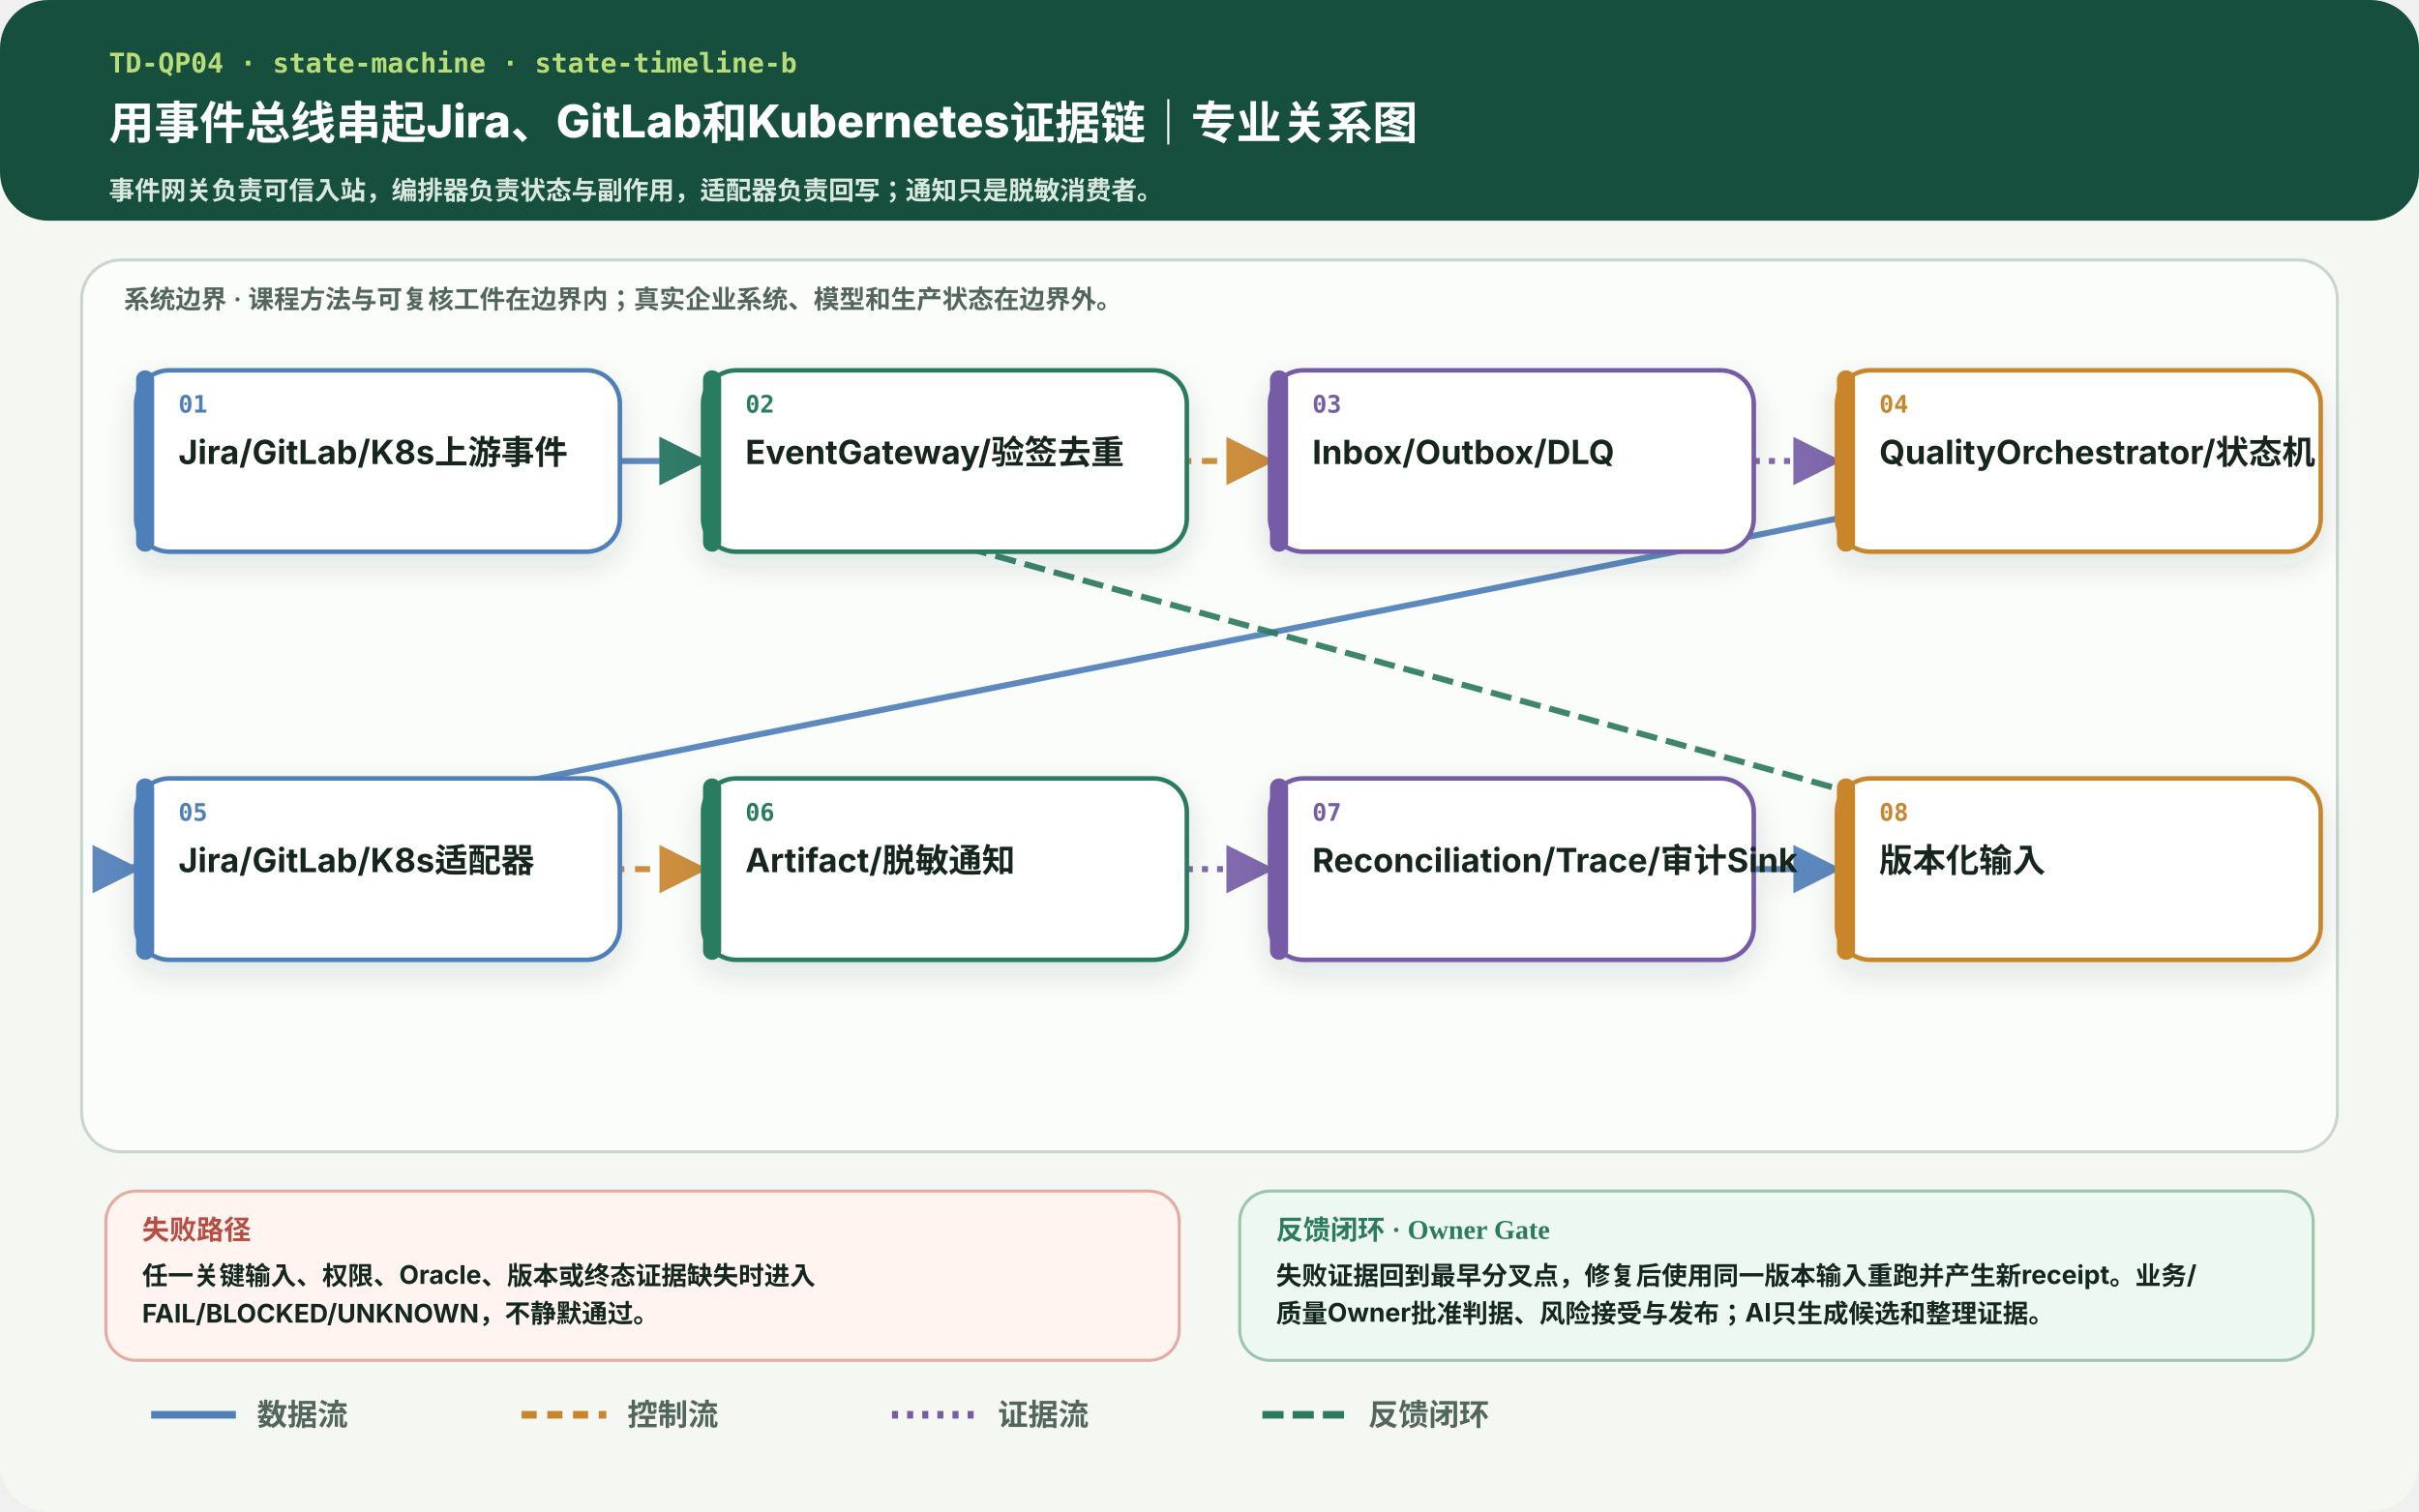
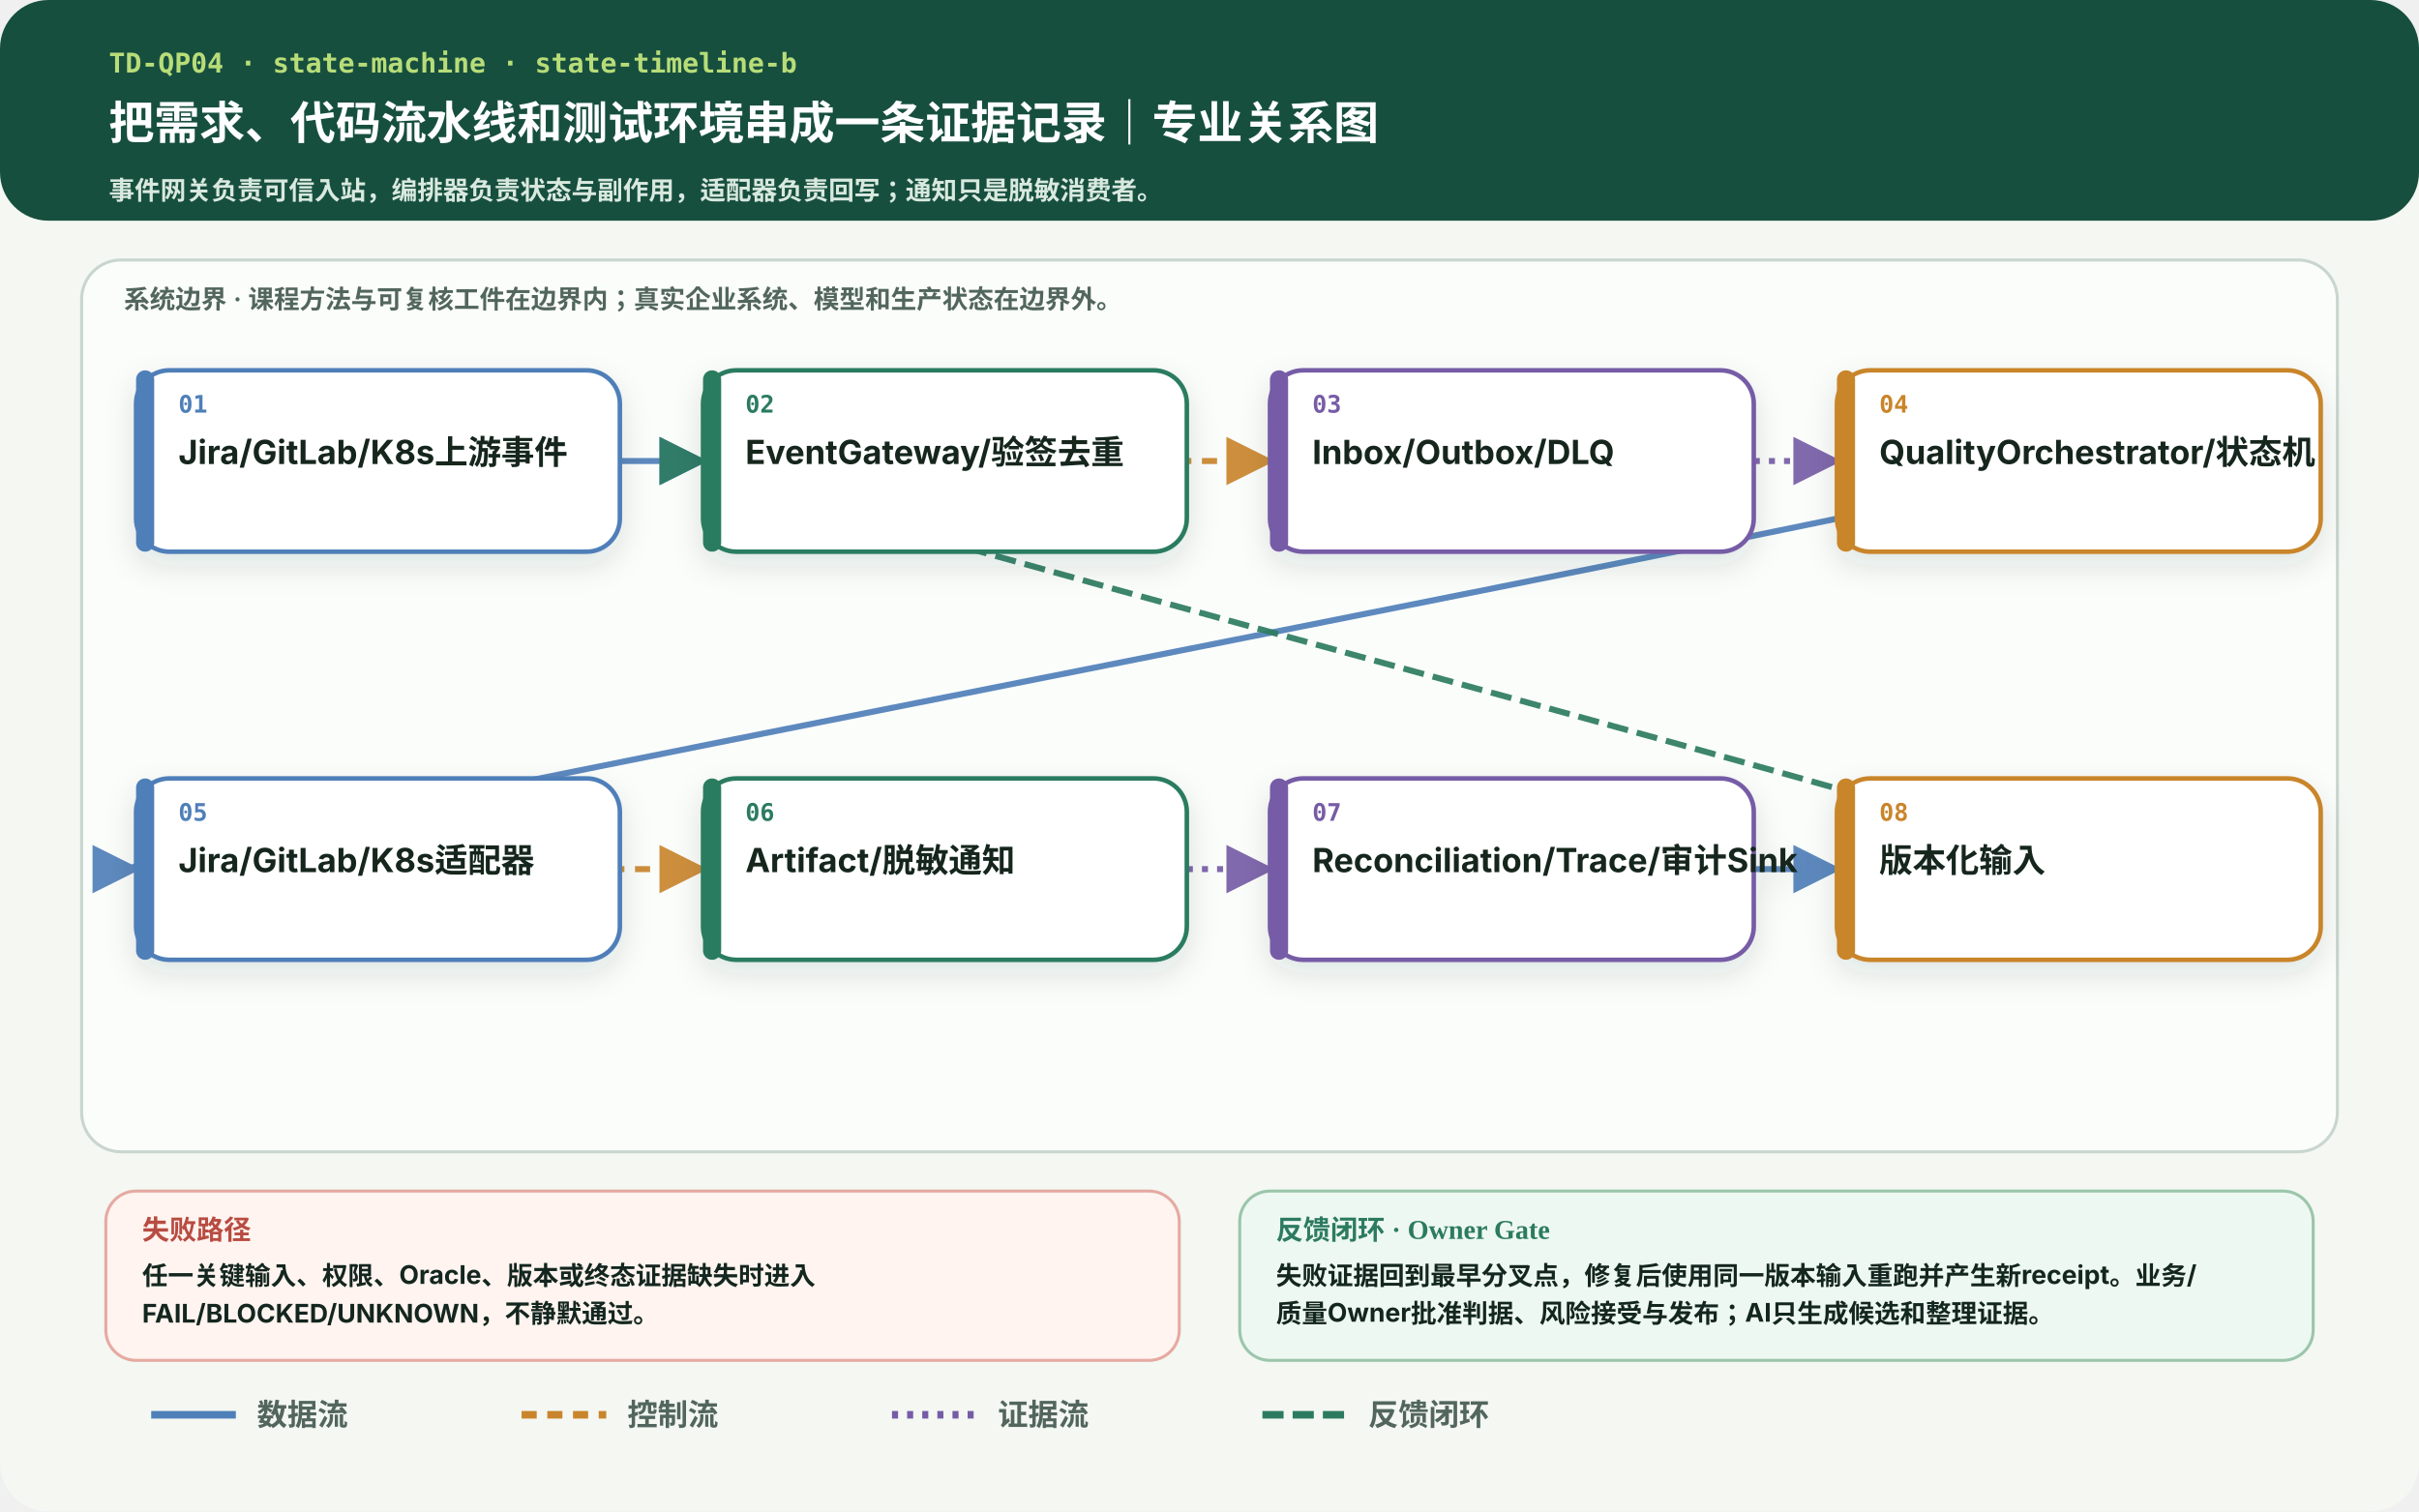
<svg xmlns="http://www.w3.org/2000/svg" role="img" aria-labelledby="title desc" viewBox="0 0 1600 1000" width="1600" height="1000">
  <defs>
    <filter id="shadow" x="-15%" y="-15%" width="130%" height="140%">
      <feDropShadow dx="0" dy="8" stdDeviation="10" flood-color="#173f32" flood-opacity="0.12" />
    </filter>
    <marker id="arrow-data" viewBox="0 0 10 10" refX="9" refY="5" markerWidth="8" markerHeight="8" orient="auto-start-reverse">
      <path d="M 0 0 L 10 5 L 0 10 z" fill="#4f7fb8" />
    </marker>
    <marker id="arrow-control" viewBox="0 0 10 10" refX="9" refY="5" markerWidth="8" markerHeight="8" orient="auto-start-reverse">
      <path d="M 0 0 L 10 5 L 0 10 z" fill="#c9852c" />
    </marker>
    <marker id="arrow-evidence" viewBox="0 0 10 10" refX="9" refY="5" markerWidth="8" markerHeight="8" orient="auto-start-reverse">
      <path d="M 0 0 L 10 5 L 0 10 z" fill="#765ca6" />
    </marker>
    <marker id="arrow-feedback" viewBox="0 0 10 10" refX="9" refY="5" markerWidth="8" markerHeight="8" orient="auto-start-reverse">
      <path d="M 0 0 L 10 5 L 0 10 z" fill="#2c7b61" />
    </marker>
  </defs>
  <rect width="1600" height="1000" rx="32" fill="#f4f7f2" />
  <rect x="0" y="0" width="1600" height="146" rx="32" fill="#174f3f" />
  <text x="72" y="48" font-family="ui-monospace,SFMono-Regular,Menlo,monospace" font-size="18" font-weight="800" fill="#b8dd78">TD-QP04 · state-machine · state-timeline-b</text>
-   <text x="72" y="92" text-anchor="start" font-family="-apple-system,BlinkMacSystemFont,'Segoe UI','PingFang SC',sans-serif" font-size="30" font-weight="800" fill="#ffffff">用事件总线串起Jira、GitLab和Kubernetes证据链｜专业关系图</text>
+   <text x="72" y="92" text-anchor="start" font-family="-apple-system,BlinkMacSystemFont,'Segoe UI','PingFang SC',sans-serif" font-size="30" font-weight="800" fill="#ffffff">把需求、代码流水线和测试环境串成一条证据记录｜专业关系图</text>
  <text x="72" y="132" text-anchor="start" font-family="-apple-system,BlinkMacSystemFont,'Segoe UI','PingFang SC',sans-serif" font-size="17" font-weight="600" fill="#d9e9df">事件网关负责可信入站，编排器负责状态与副作用，适配器负责回写；通知只是脱敏消费者。</text>
  <rect x="54" y="172" width="1492" height="590" rx="26" fill="#fbfdfb" stroke="#c9d6cf" stroke-width="2" />
  <text x="82" y="204" font-size="17" font-weight="800" fill="#52665e">系统边界 · 课程方法与可复核工件在边界内；真实企业系统、模型和生产状态在边界外。</text>
  <path d="M 250 305 C 325 305, 390 305, 465 305" fill="none" stroke="#4f7fb8" stroke-width="4" stroke-dasharray="" marker-end="url(#arrow-data)" opacity="0.92" />
  <path d="M 625 305 C 700 305, 765 305, 840 305" fill="none" stroke="#c9852c" stroke-width="4" stroke-dasharray="10 7" marker-end="url(#arrow-control)" opacity="0.92" />
  <path d="M 1000 305 C 1075 305, 1140 305, 1215 305" fill="none" stroke="#765ca6" stroke-width="4" stroke-dasharray="4 6" marker-end="url(#arrow-evidence)" opacity="0.92" />
  <path d="M 1375 305 C 1450 305, 15 575, 90 575" fill="none" stroke="#4f7fb8" stroke-width="4" stroke-dasharray="" marker-end="url(#arrow-data)" opacity="0.92" />
  <path d="M 250 575 C 325 575, 390 575, 465 575" fill="none" stroke="#c9852c" stroke-width="4" stroke-dasharray="10 7" marker-end="url(#arrow-control)" opacity="0.92" />
  <path d="M 625 575 C 700 575, 765 575, 840 575" fill="none" stroke="#765ca6" stroke-width="4" stroke-dasharray="4 6" marker-end="url(#arrow-evidence)" opacity="0.92" />
  <path d="M 1000 575 C 1075 575, 1140 575, 1215 575" fill="none" stroke="#4f7fb8" stroke-width="4" stroke-dasharray="" marker-end="url(#arrow-data)" opacity="0.92" />
  <path d="M 1375 575 C 1450 575, 390 305, 465 305" fill="none" stroke="#2c7b61" stroke-width="4" stroke-dasharray="14 6" marker-end="url(#arrow-feedback)" opacity="0.92" />
  <g filter="url(#shadow)">
    <rect x="90" y="245" width="320" height="120" rx="22" fill="#ffffff" stroke="#4f7fb8" stroke-width="3" />
    <rect x="90" y="245" width="12" height="120" rx="6" fill="#4f7fb8" />
    <text x="118" y="273" font-family="ui-monospace,SFMono-Regular,Menlo,monospace" font-size="16" font-weight="800" fill="#4f7fb8">01</text>
    <text x="118" y="307" text-anchor="start" font-family="-apple-system,BlinkMacSystemFont,'Segoe UI','PingFang SC',sans-serif" font-size="22" font-weight="700" fill="#13261f">Jira/GitLab/K8s上游事件</text>
  </g>
  <g filter="url(#shadow)">
    <rect x="465" y="245" width="320" height="120" rx="22" fill="#ffffff" stroke="#2c7b61" stroke-width="3" />
    <rect x="465" y="245" width="12" height="120" rx="6" fill="#2c7b61" />
    <text x="493" y="273" font-family="ui-monospace,SFMono-Regular,Menlo,monospace" font-size="16" font-weight="800" fill="#2c7b61">02</text>
    <text x="493" y="307" text-anchor="start" font-family="-apple-system,BlinkMacSystemFont,'Segoe UI','PingFang SC',sans-serif" font-size="22" font-weight="700" fill="#13261f">EventGateway/验签去重</text>
  </g>
  <g filter="url(#shadow)">
    <rect x="840" y="245" width="320" height="120" rx="22" fill="#ffffff" stroke="#765ca6" stroke-width="3" />
    <rect x="840" y="245" width="12" height="120" rx="6" fill="#765ca6" />
    <text x="868" y="273" font-family="ui-monospace,SFMono-Regular,Menlo,monospace" font-size="16" font-weight="800" fill="#765ca6">03</text>
    <text x="868" y="307" text-anchor="start" font-family="-apple-system,BlinkMacSystemFont,'Segoe UI','PingFang SC',sans-serif" font-size="22" font-weight="700" fill="#13261f">Inbox/Outbox/DLQ</text>
  </g>
  <g filter="url(#shadow)">
    <rect x="1215" y="245" width="320" height="120" rx="22" fill="#ffffff" stroke="#c9852c" stroke-width="3" />
    <rect x="1215" y="245" width="12" height="120" rx="6" fill="#c9852c" />
    <text x="1243" y="273" font-family="ui-monospace,SFMono-Regular,Menlo,monospace" font-size="16" font-weight="800" fill="#c9852c">04</text>
    <text x="1243" y="307" text-anchor="start" font-family="-apple-system,BlinkMacSystemFont,'Segoe UI','PingFang SC',sans-serif" font-size="22" font-weight="700" fill="#13261f">QualityOrchestrator/状态机</text>
  </g>
  <g filter="url(#shadow)">
    <rect x="90" y="515" width="320" height="120" rx="22" fill="#ffffff" stroke="#4f7fb8" stroke-width="3" />
    <rect x="90" y="515" width="12" height="120" rx="6" fill="#4f7fb8" />
    <text x="118" y="543" font-family="ui-monospace,SFMono-Regular,Menlo,monospace" font-size="16" font-weight="800" fill="#4f7fb8">05</text>
    <text x="118" y="577" text-anchor="start" font-family="-apple-system,BlinkMacSystemFont,'Segoe UI','PingFang SC',sans-serif" font-size="22" font-weight="700" fill="#13261f">Jira/GitLab/K8s适配器</text>
  </g>
  <g filter="url(#shadow)">
    <rect x="465" y="515" width="320" height="120" rx="22" fill="#ffffff" stroke="#2c7b61" stroke-width="3" />
    <rect x="465" y="515" width="12" height="120" rx="6" fill="#2c7b61" />
    <text x="493" y="543" font-family="ui-monospace,SFMono-Regular,Menlo,monospace" font-size="16" font-weight="800" fill="#2c7b61">06</text>
    <text x="493" y="577" text-anchor="start" font-family="-apple-system,BlinkMacSystemFont,'Segoe UI','PingFang SC',sans-serif" font-size="22" font-weight="700" fill="#13261f">Artifact/脱敏通知</text>
  </g>
  <g filter="url(#shadow)">
    <rect x="840" y="515" width="320" height="120" rx="22" fill="#ffffff" stroke="#765ca6" stroke-width="3" />
    <rect x="840" y="515" width="12" height="120" rx="6" fill="#765ca6" />
    <text x="868" y="543" font-family="ui-monospace,SFMono-Regular,Menlo,monospace" font-size="16" font-weight="800" fill="#765ca6">07</text>
    <text x="868" y="577" text-anchor="start" font-family="-apple-system,BlinkMacSystemFont,'Segoe UI','PingFang SC',sans-serif" font-size="22" font-weight="700" fill="#13261f">Reconciliation/Trace/审计Sink</text>
  </g>
  <g filter="url(#shadow)">
    <rect x="1215" y="515" width="320" height="120" rx="22" fill="#ffffff" stroke="#c9852c" stroke-width="3" />
    <rect x="1215" y="515" width="12" height="120" rx="6" fill="#c9852c" />
    <text x="1243" y="543" font-family="ui-monospace,SFMono-Regular,Menlo,monospace" font-size="16" font-weight="800" fill="#c9852c">08</text>
    <text x="1243" y="577" text-anchor="start" font-family="-apple-system,BlinkMacSystemFont,'Segoe UI','PingFang SC',sans-serif" font-size="22" font-weight="700" fill="#13261f">版本化输入</text>
  </g>
  <g transform="translate(70 788)">
    <rect width="710" height="112" rx="20" fill="#fff4ef" stroke="#e5aaa2" stroke-width="2" />
    <text x="24" y="32" font-size="18" font-weight="900" fill="#b84c42">失败路径</text>
    <text x="24" y="62" text-anchor="start" font-family="-apple-system,BlinkMacSystemFont,'Segoe UI','PingFang SC',sans-serif" font-size="17" font-weight="650" fill="#13261f">任一关键输入、权限、Oracle、版本或终态证据缺失时进入</text>
    <text x="24" y="87" text-anchor="start" font-family="-apple-system,BlinkMacSystemFont,'Segoe UI','PingFang SC',sans-serif" font-size="17" font-weight="650" fill="#13261f">FAIL/BLOCKED/UNKNOWN，不静默通过。</text>
  </g>
  <g transform="translate(820 788)">
    <rect width="710" height="112" rx="20" fill="#eef8f2" stroke="#9bc6ac" stroke-width="2" />
    <text x="24" y="32" font-size="18" font-weight="900" fill="#2c7b61">反馈闭环 · Owner Gate</text>
    <text x="24" y="62" text-anchor="start" font-family="-apple-system,BlinkMacSystemFont,'Segoe UI','PingFang SC',sans-serif" font-size="17" font-weight="650" fill="#13261f">失败证据回到最早分叉点，修复后使用同一版本输入重跑并产生新receipt。业务/</text>
    <text x="24" y="87" text-anchor="start" font-family="-apple-system,BlinkMacSystemFont,'Segoe UI','PingFang SC',sans-serif" font-size="17" font-weight="650" fill="#13261f">质量Owner批准判据、风险接受与发布；AI只生成候选和整理证据。</text>
  </g>
  <g transform="translate(100 936)">
    <line x1="0" y1="0" x2="56" y2="0" stroke="#4f7fb8" stroke-width="5" stroke-dasharray="" />
    <text x="70" y="7" font-size="20" font-weight="700" fill="#52665e">数据流</text>
  </g>
  <g transform="translate(345 936)">
    <line x1="0" y1="0" x2="56" y2="0" stroke="#c9852c" stroke-width="5" stroke-dasharray="10 7" />
    <text x="70" y="7" font-size="20" font-weight="700" fill="#52665e">控制流</text>
  </g>
  <g transform="translate(590 936)">
    <line x1="0" y1="0" x2="56" y2="0" stroke="#765ca6" stroke-width="5" stroke-dasharray="4 6" />
    <text x="70" y="7" font-size="20" font-weight="700" fill="#52665e">证据流</text>
  </g>
  <g transform="translate(835 936)">
    <line x1="0" y1="0" x2="56" y2="0" stroke="#2c7b61" stroke-width="5" stroke-dasharray="14 6" />
    <text x="70" y="7" font-size="20" font-weight="700" fill="#52665e">反馈闭环</text>
  </g>
</svg>
